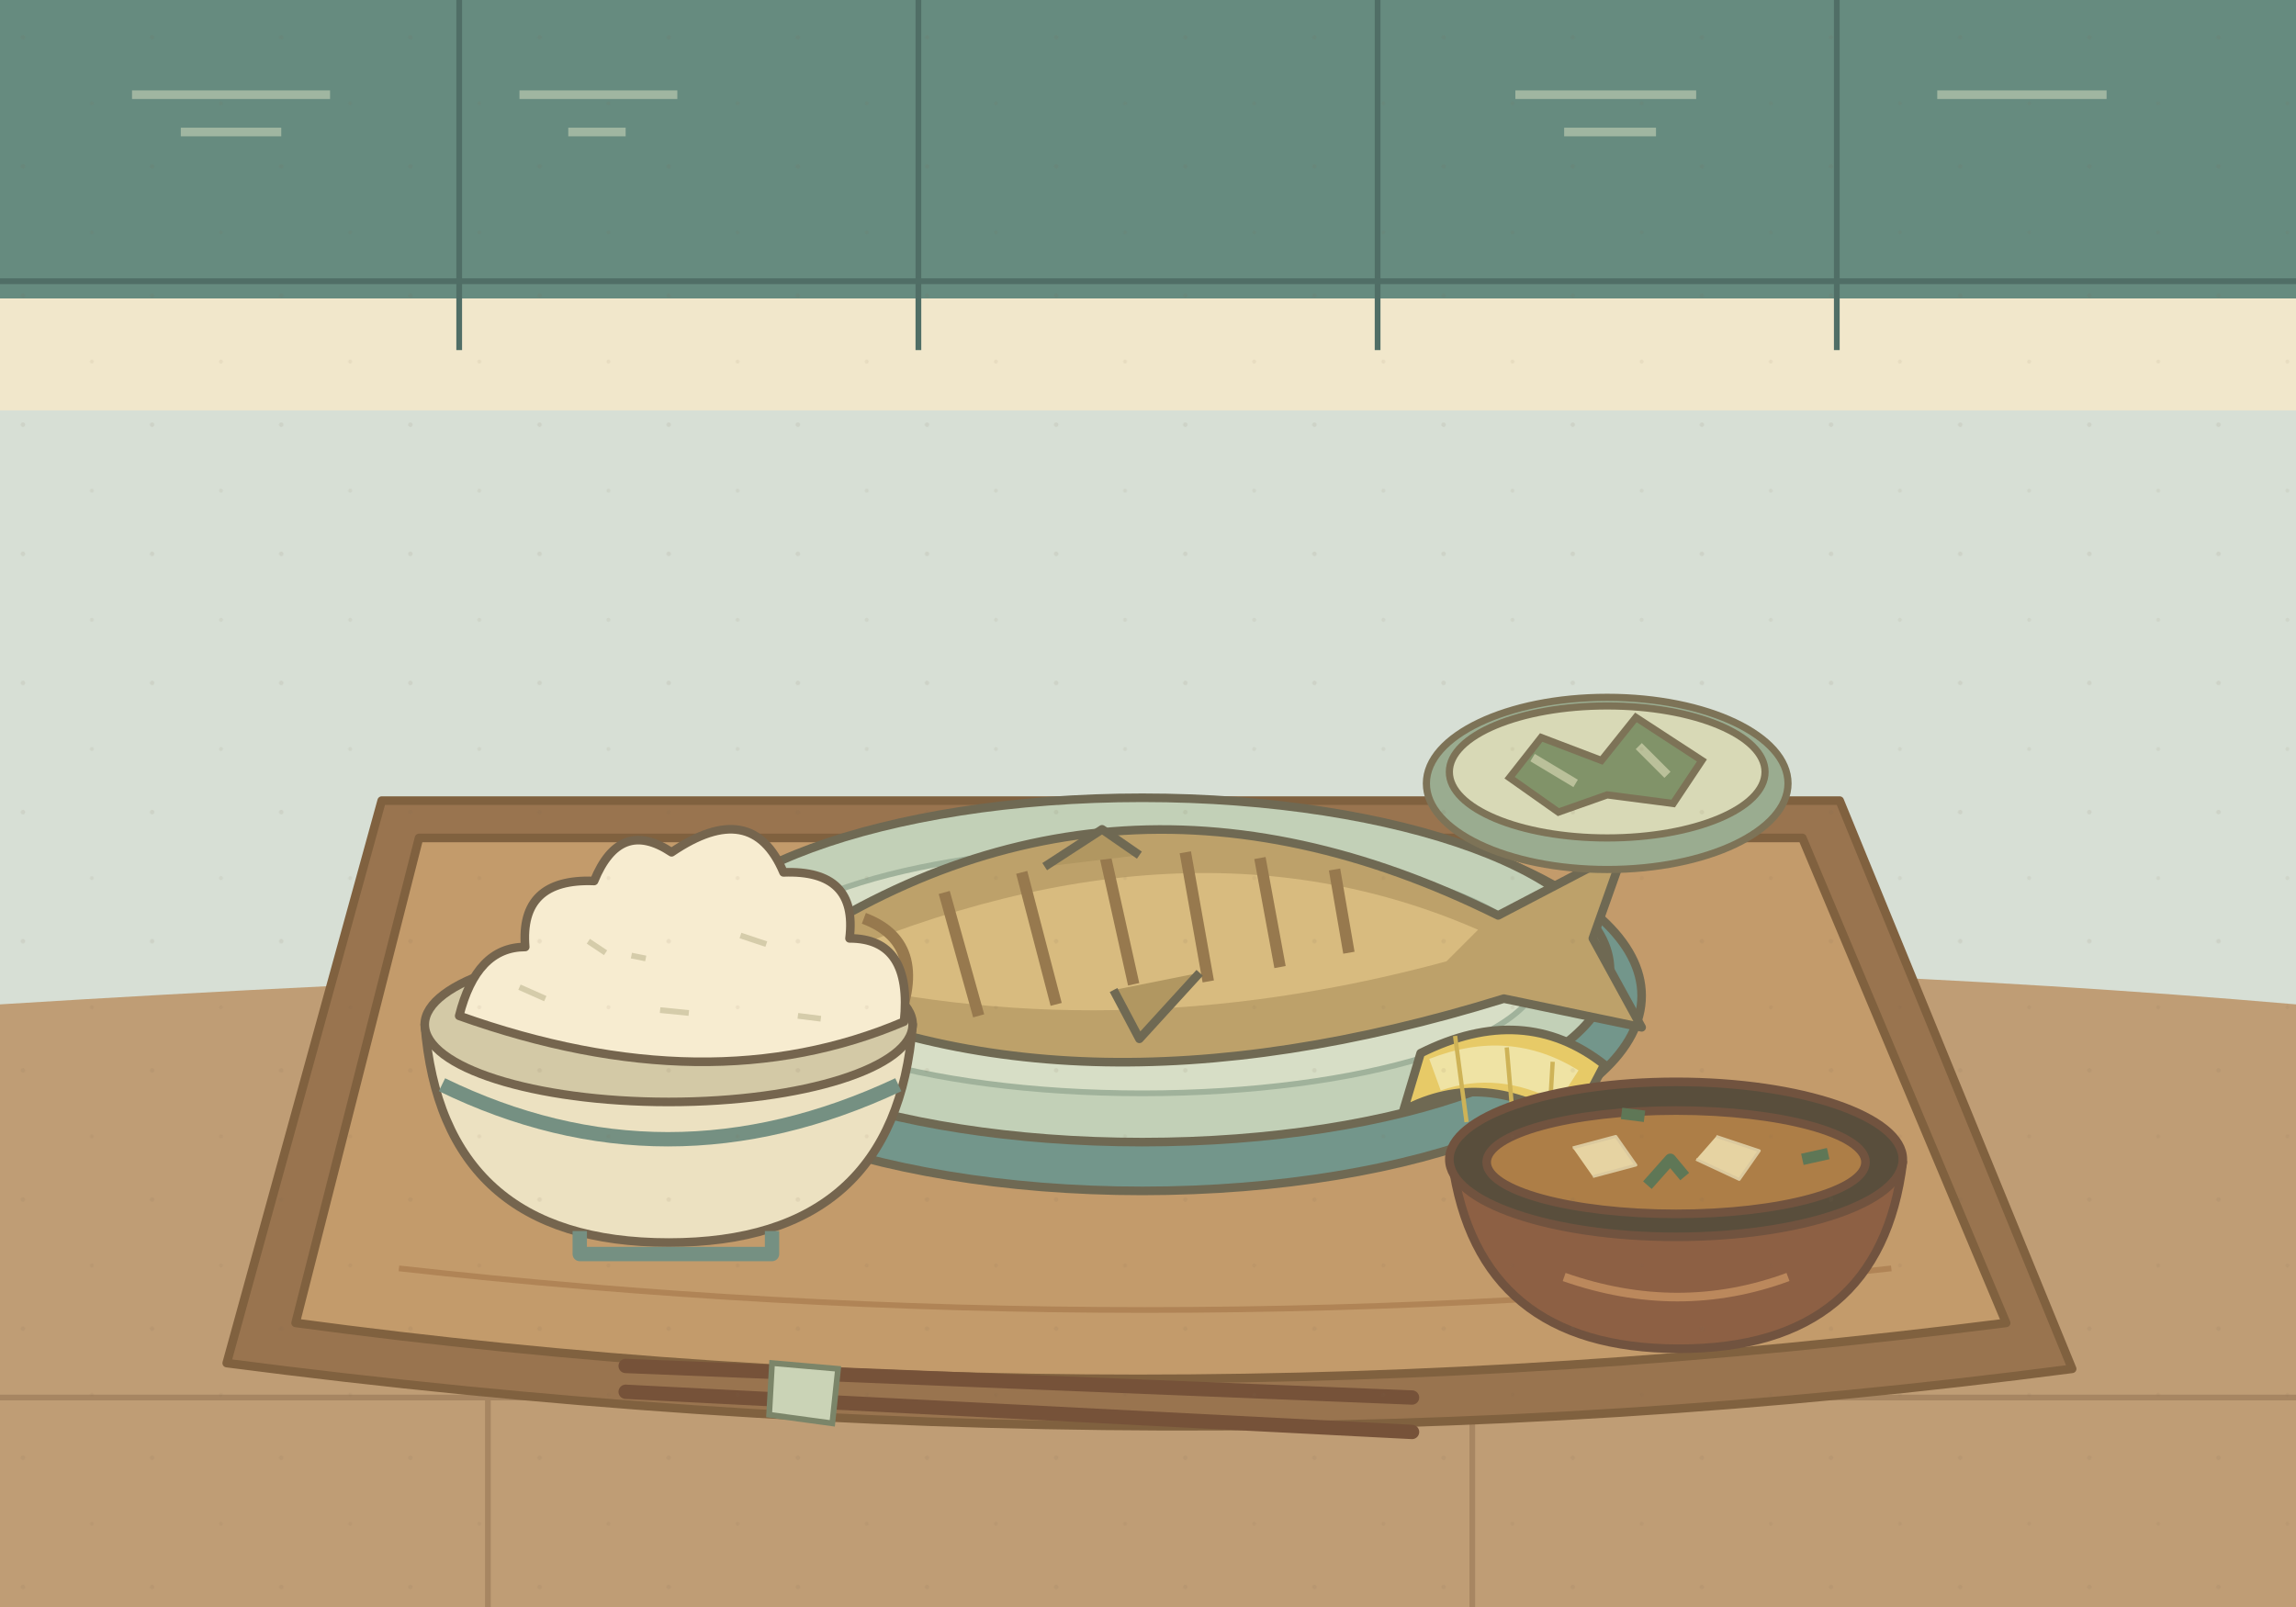
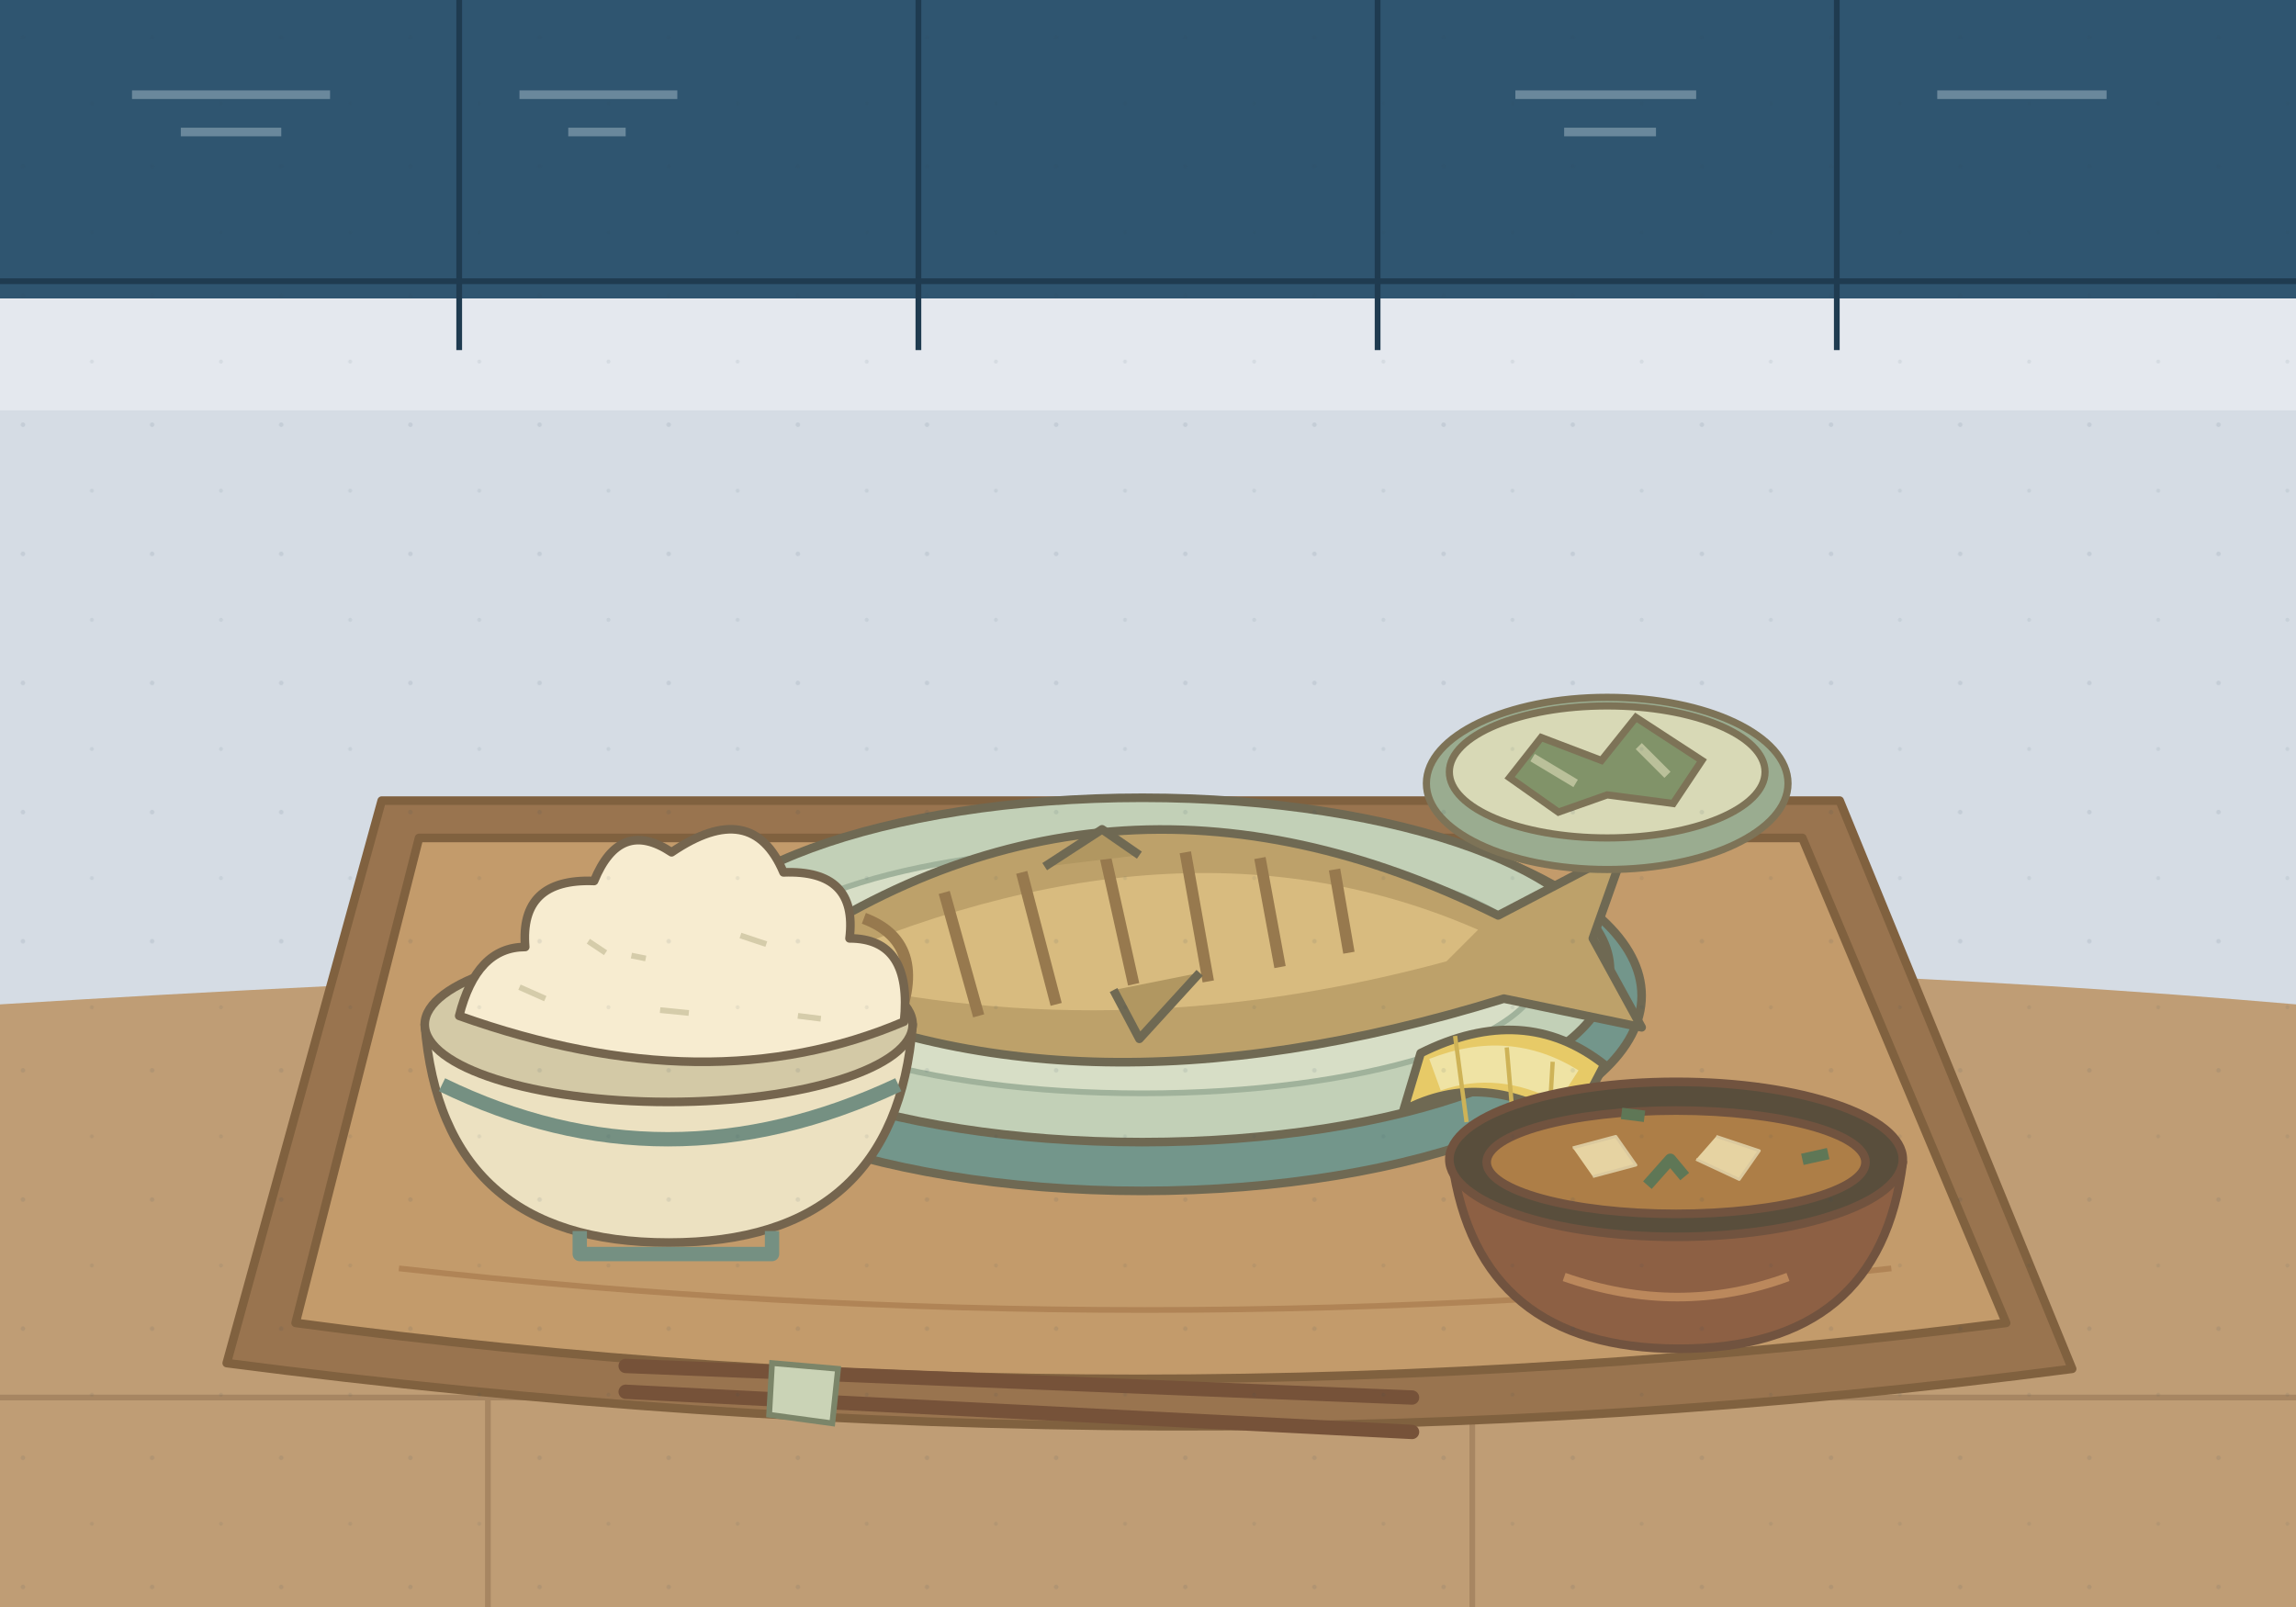
<svg xmlns="http://www.w3.org/2000/svg" viewBox="0 0 800 560" role="img" aria-labelledby="title desc">
  <defs>
    <pattern id="paper" width="45" height="45" patternUnits="userSpaceOnUse">
-       <circle cx="8" cy="13" r=".8" fill="#7d6650" opacity=".1" />
-       <circle cx="32" cy="36" r=".7" fill="#7d6650" opacity=".08" />
+       <circle cx="8" cy="13" r=".8" fill="#2f4a5c" opacity=".1" />
+       <circle cx="32" cy="36" r=".7" fill="#2f4a5c" opacity=".08" />
    </pattern>
  </defs>
-   <rect width="800" height="560" fill="#d7dfd5" />
-   <path d="M0 0h800v143H0Z" fill="#f1e7cb" />
-   <path d="M0 0h800v104H0Z" fill="#668b7f" />
-   <path d="M0 98h800m-640-98v122m160-122v122m160-122v122m160-122v122" stroke="#506e66" stroke-width="2" />
-   <path d="M46 33h69m-52 13h35m83-13h55m-38 13h20m310-13h63m-46 13h32m98-13h59" stroke="#bfcdb4" stroke-width="3" opacity=".65" />
+   <rect width="800" height="560" fill="#d5dce4" />
+   <path d="M0 0h800v143H0Z" fill="#e4e8ee" />
+   <path d="M0 0h800v104H0Z" fill="#2f5570" />
+   <path d="M0 98h800m-640-98v122m160-122v122m160-122v122m160-122v122" stroke="#1f3b50" stroke-width="2" />
+   <path d="M46 33h69m-52 13h35m83-13h55m-38 13h20m310-13h63m-46 13h32m98-13h59" stroke="#8aa3b3" stroke-width="3" opacity=".65" />
  <path d="M0 350q465-29 800 0v210H0Z" fill="#bf9d75" />
  <path d="M0 487h800m-630-139v212m343-212v212" stroke="#a78662" stroke-width="2" />
  <g stroke="#80613f" stroke-width="3" stroke-linejoin="round">
    <path d="m133 279 508 0 81 198q-313 41-643-2Z" fill="#99744f" />
    <path d="m146 292 482 0 71 169q-307 39-596 0Z" fill="#c39b6b" />
    <path d="M139 442q260 29 520 0" fill="none" stroke="#b08456" stroke-width="2" />
  </g>
  <g stroke="#6f6953" stroke-width="3" stroke-linejoin="round">
    <ellipse cx="398" cy="347" rx="174" ry="68" fill="#73968b" />
    <ellipse cx="398" cy="338" rx="163" ry="60" fill="#c2d0b7" />
    <ellipse cx="398" cy="338" rx="139" ry="43" fill="#d7dec6" stroke="#a0b29b" stroke-width="2" />
    <path d="M262 340q121-90 260-21l44-23-11 31 17 31-48-10q-155 48-262-8Z" fill="#bda16a" />
    <path d="M277 339q133-61 238-15l-11 11q-118 32-227 4Z" fill="#d8bb7f" stroke="none" />
    <path d="M301 320q24 9 10 40m18-49 12 43m15-50 12 46m17-52 10 45m18-46 8 45m18-43 7 38m19-34 5 29" fill="none" stroke="#97794e" stroke-width="4" />
    <circle cx="283" cy="335" r="3" fill="#64604a" stroke="none" />
    <path d="m364 302 20-13 13 9m-9 47 9 17 21-23" fill="#b19761" />
    <path d="M495 367q36-18 64 4l-11 21q-31-20-59-5Z" fill="#e7ca67" />
    <path d="M498 369q28-11 52 4l-7 11q-21-11-41-4Z" fill="#efe3a4" stroke="none" />
    <path d="m507 361 4 30m14-26 2 23m14-18-1 17" stroke="#ceb357" stroke-width="1.5" />
  </g>
  <g stroke="#75654e" stroke-width="3" stroke-linejoin="round">
    <path d="M148 357q6 76 85 76t85-76Z" fill="#ece1c1" />
    <ellipse cx="233" cy="357" rx="85" ry="27" fill="#d3c9a6" />
    <path d="M160 354q6-24 23-24-2-24 24-23 9-22 27-10 28-19 39 7 26-1 23 23 22 0 19 29-68 29-155-2Z" fill="#f7ecd0" />
    <path d="m181 344 9 4m15-20 6 4m19 20 10 1m18-27 9 3m11 25 8 1m-66-22 5 1" stroke="#d5ccaa" stroke-width="2" />
    <path d="M154 378q78 38 159 0m-111 51v8h67v-8" fill="none" stroke="#759082" stroke-width="5" />
  </g>
  <g stroke="#71533f" stroke-width="3" stroke-linejoin="round">
    <path d="M506 405q9 65 79 65t78-65Z" fill="#8d6044" />
    <ellipse cx="584" cy="404" rx="79" ry="27" fill="#594e3c" />
    <ellipse cx="584" cy="405" rx="66" ry="18" fill="#ad7e47" />
    <path d="m548 400 15-4 7 10-15 4m43-14 15 5-7 10-15-7" fill="#e6d3a2" stroke="#dbc99e" stroke-width="1" />
    <path d="m574 413 8-9 5 6m41-6 9-2m-72-14 8 1" fill="none" stroke="#5f7756" stroke-width="4" />
    <path d="M545 445q40 14 78 0" fill="none" stroke="#bb885c" stroke-width="3" />
  </g>
  <g stroke="#7d7357" stroke-width="2.5">
    <ellipse cx="560" cy="273" rx="63" ry="30" fill="#9aac90" />
    <ellipse cx="560" cy="269" rx="55" ry="23" fill="#d8d9b6" />
    <path d="m526 271 11-14 21 8 12-15 23 15-10 15-23-3-17 6Z" fill="#819369" />
    <path d="m534 264 15 9m22-13 10 10" stroke="#bac09a" stroke-width="3" />
  </g>
  <path d="m218 476 274 11m-274-2 274 14" stroke="#765239" stroke-width="5" stroke-linecap="round" />
  <path d="m269 475-1 18 22 3 2-19Z" fill="#cad3b6" stroke="#7b8569" stroke-width="2" />
  <rect width="800" height="560" fill="url(#paper)" />
</svg>
